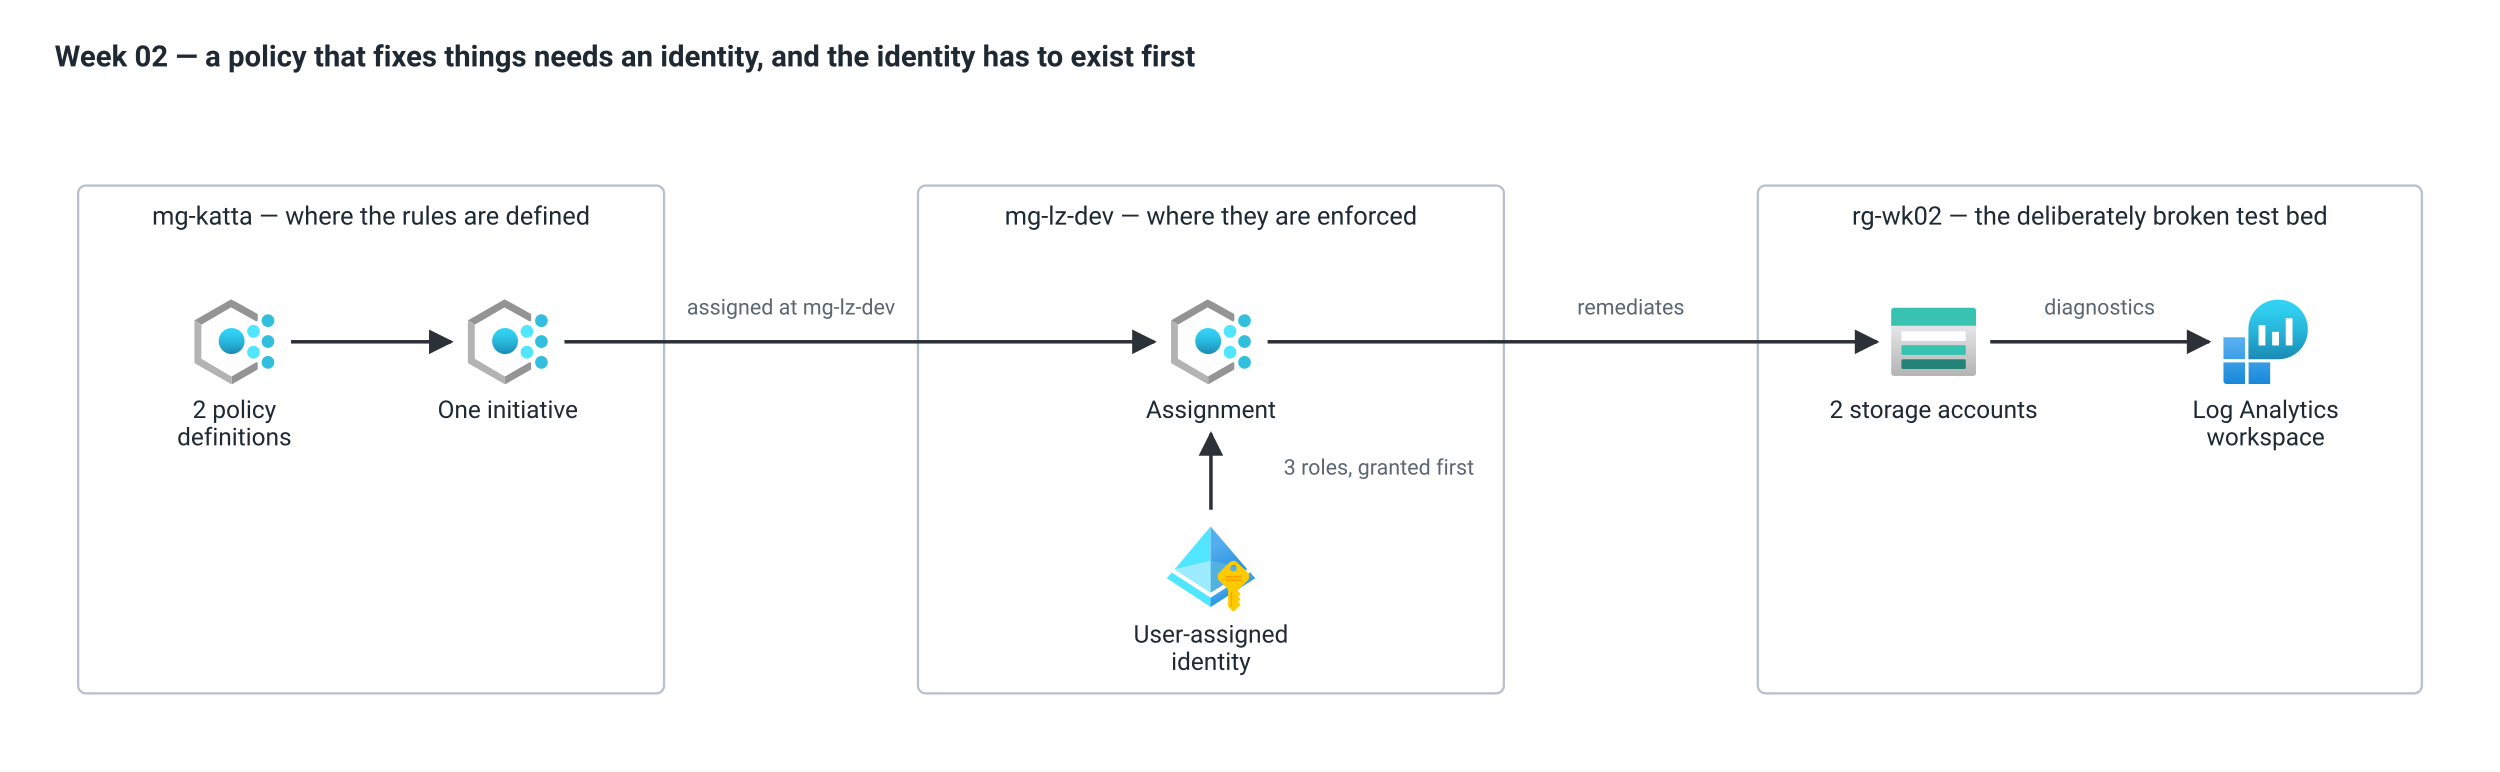
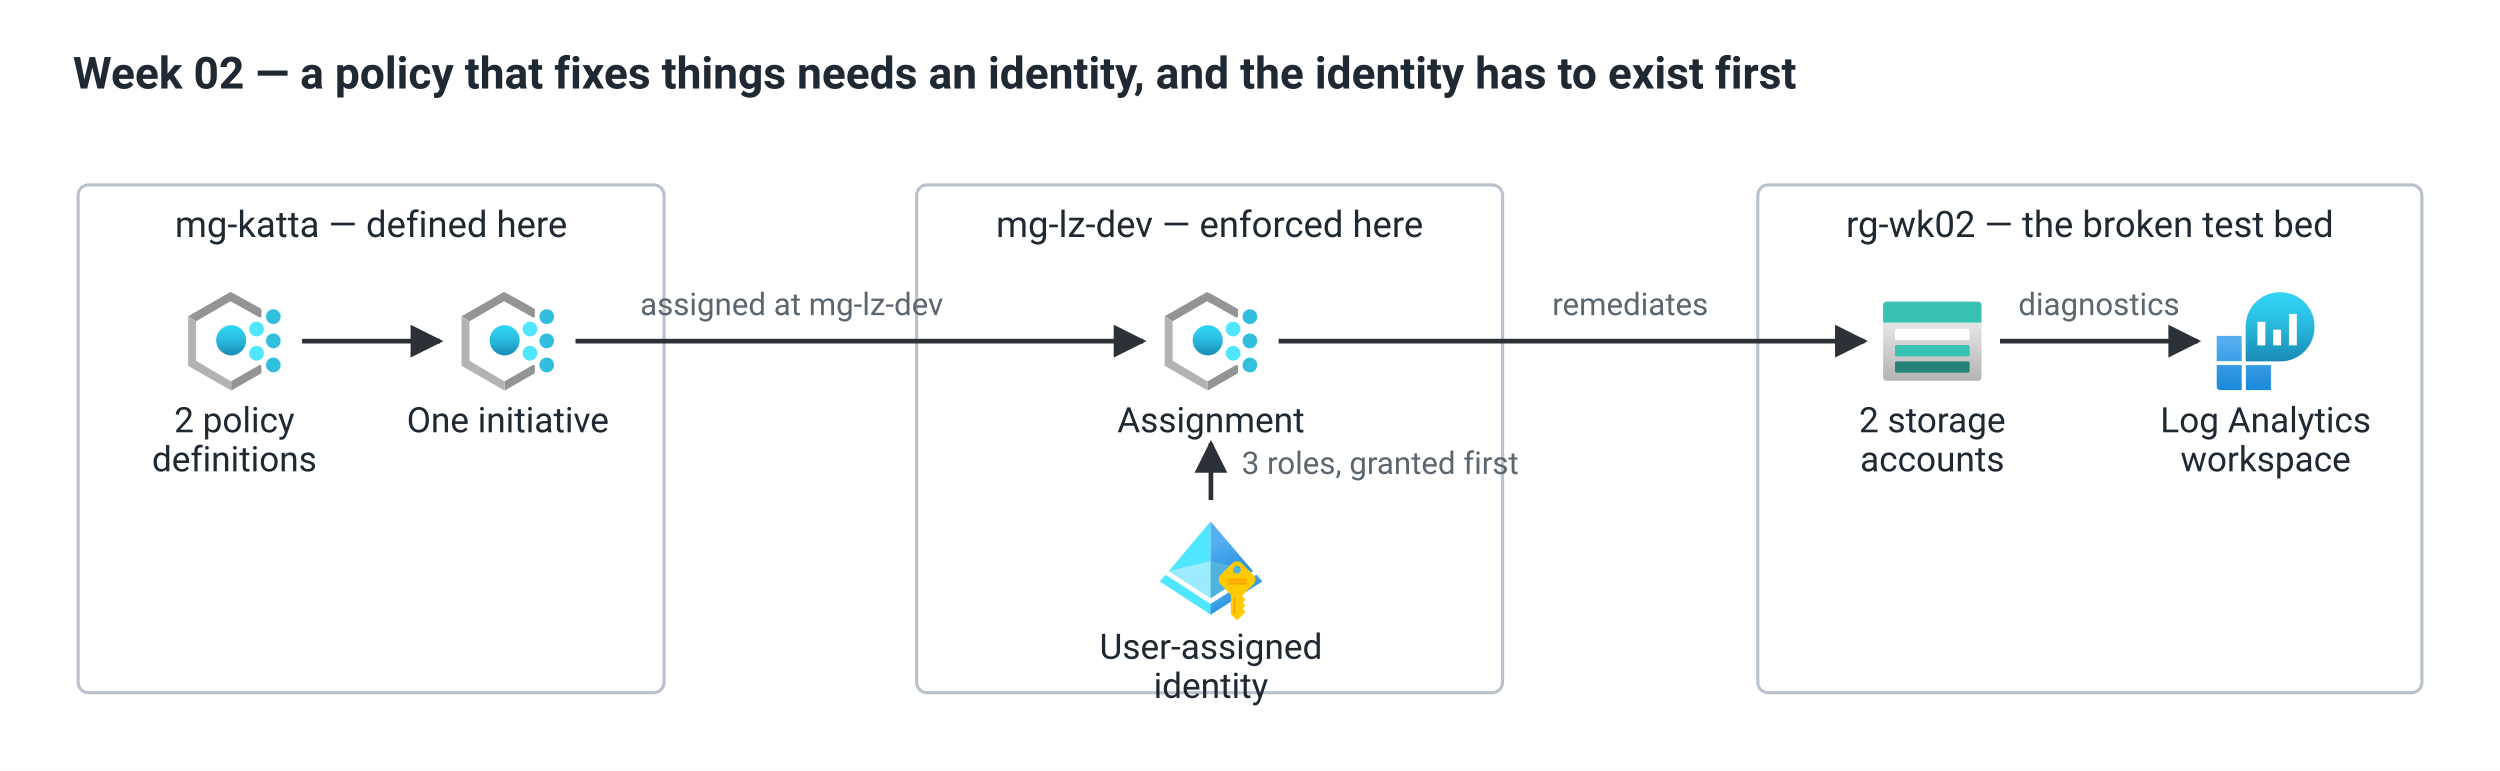
- <svg xmlns="http://www.w3.org/2000/svg" viewBox="0 0 1280 395" width="1280" height="395" role="img" aria-label="Architecture diagram. At the mg-katta management group, two policy definitions — a deployIfNotExists rule and a modify rule — are bundled into one initiative. The initiative is assigned at the mg-lz-dev management group, and that assignment carries a user-assigned managed identity which holds three role assignments at mg-lz-dev. Acting through that identity, remediation reaches the test bed resource group, where two deliberately non-compliant storage accounts have diagnostic settings deployed pointing at a Log Analytics workspace, and inherit a cost-center tag from their resource group.">
+ <svg xmlns="http://www.w3.org/2000/svg" viewBox="0 0 960 296" width="960" height="296" role="img" aria-label="Architecture diagram. At the mg-katta management group, two policy definitions — a deployIfNotExists rule and a modify rule — are bundled into one initiative. The initiative is assigned at the mg-lz-dev management group, and that assignment carries a user-assigned managed identity which holds three role assignments at mg-lz-dev. Acting through that identity, remediation reaches the test bed resource group, where two deliberately non-compliant storage accounts have diagnostic settings deployed pointing at a Log Analytics workspace, and inherit a cost-center tag from their resource group.">
  <defs>
    <marker id="arw" viewBox="0 0 10 10" refX="9" refY="5" markerWidth="7" markerHeight="7" orient="auto-start-reverse">
      <path d="M0,0 L10,5 L0,10 z" fill="#2b3137" />
    </marker>
  </defs>
-   <rect x="0" y="0" width="1280" height="395" fill="#ffffff" />
-   <text x="28" y="34" font-family="-apple-system, BlinkMacSystemFont, Segoe UI, Roboto, Helvetica, Arial, sans-serif" font-size="15" font-weight="700" fill="#1f2933">Week 02 — a policy that fixes things needs an identity, and the identity has to exist first</text>
-   <rect x="40" y="95" width="300" height="260" rx="4" fill="#ffffff" stroke="#b9c2cc" stroke-width="1.2" />
-   <text x="190.0" y="115" font-family="-apple-system, BlinkMacSystemFont, Segoe UI, Roboto, Helvetica, Arial, sans-serif" font-size="13" fill="#1f2933" text-anchor="middle">mg-katta — where the rules are defined</text>
-   <rect x="470" y="95" width="300" height="260" rx="4" fill="#ffffff" stroke="#b9c2cc" stroke-width="1.2" />
-   <text x="620.0" y="115" font-family="-apple-system, BlinkMacSystemFont, Segoe UI, Roboto, Helvetica, Arial, sans-serif" font-size="13" fill="#1f2933" text-anchor="middle">mg-lz-dev — where they are enforced</text>
-   <rect x="900" y="95" width="340" height="260" rx="4" fill="#ffffff" stroke="#b9c2cc" stroke-width="1.2" />
-   <text x="1070.0" y="115" font-family="-apple-system, BlinkMacSystemFont, Segoe UI, Roboto, Helvetica, Arial, sans-serif" font-size="13" fill="#1f2933" text-anchor="middle">rg-wk02 — the deliberately broken test bed</text>
-   <path d="M149.0,175.0 L231.0,175.0" fill="none" stroke="#2b3137" stroke-width="1.8" marker-end="url(#arw)" />
-   <path d="M289.0,175.0 L591.0,175.0" fill="none" stroke="#2b3137" stroke-width="1.8" marker-end="url(#arw)" />
-   <text x="405" y="161" font-family="-apple-system, BlinkMacSystemFont, Segoe UI, Roboto, Helvetica, Arial, sans-serif" font-size="11" fill="#5b6670" text-anchor="middle">assigned at mg-lz-dev</text>
-   <path d="M620.0,261.0 L620.0,222.0" fill="none" stroke="#2b3137" stroke-width="1.8" marker-end="url(#arw)" />
-   <text x="706" y="243" font-family="-apple-system, BlinkMacSystemFont, Segoe UI, Roboto, Helvetica, Arial, sans-serif" font-size="11" fill="#5b6670" text-anchor="middle">3 roles, granted first</text>
-   <path d="M649.0,175.0 L961.0,175.0" fill="none" stroke="#2b3137" stroke-width="1.8" marker-end="url(#arw)" />
-   <text x="835" y="161" font-family="-apple-system, BlinkMacSystemFont, Segoe UI, Roboto, Helvetica, Arial, sans-serif" font-size="11" fill="#5b6670" text-anchor="middle">remediates</text>
-   <path d="M1019.0,175.0 L1131.0,175.0" fill="none" stroke="#2b3137" stroke-width="1.8" marker-end="url(#arw)" />
-   <text x="1075" y="161" font-family="-apple-system, BlinkMacSystemFont, Segoe UI, Roboto, Helvetica, Arial, sans-serif" font-size="11" fill="#5b6670" text-anchor="middle">diagnostics</text>
-   <g transform="translate(97.0,152.0) scale(2.555556)">
+   <rect x="0" y="0" width="960" height="296" fill="#ffffff" />
+   <text x="28" y="34" font-family="-apple-system, BlinkMacSystemFont, Segoe UI, Roboto, Helvetica, Arial, sans-serif" font-size="17" font-weight="700" fill="#1f2933">Week 02 — a policy that fixes things needs an identity, and the identity has to exist first</text>
+   <rect x="30" y="71" width="225" height="195" rx="4" fill="#ffffff" stroke="#b9c2cc" stroke-width="1.2" />
+   <text x="142.5" y="91" font-family="-apple-system, BlinkMacSystemFont, Segoe UI, Roboto, Helvetica, Arial, sans-serif" font-size="14" fill="#1f2933" text-anchor="middle">mg-katta — defined here</text>
+   <rect x="352" y="71" width="225" height="195" rx="4" fill="#ffffff" stroke="#b9c2cc" stroke-width="1.2" />
+   <text x="464.5" y="91" font-family="-apple-system, BlinkMacSystemFont, Segoe UI, Roboto, Helvetica, Arial, sans-serif" font-size="14" fill="#1f2933" text-anchor="middle">mg-lz-dev — enforced here</text>
+   <rect x="675" y="71" width="255" height="195" rx="4" fill="#ffffff" stroke="#b9c2cc" stroke-width="1.2" />
+   <text x="802.5" y="91" font-family="-apple-system, BlinkMacSystemFont, Segoe UI, Roboto, Helvetica, Arial, sans-serif" font-size="14" fill="#1f2933" text-anchor="middle">rg-wk02 — the broken test bed</text>
+   <path d="M116.0,131.0 L169.0,131.0" fill="none" stroke="#2b3137" stroke-width="1.8" marker-end="url(#arw)" />
+   <path d="M221.0,131.0 L439.0,131.0" fill="none" stroke="#2b3137" stroke-width="1.8" marker-end="url(#arw)" />
+   <text x="304" y="121" font-family="-apple-system, BlinkMacSystemFont, Segoe UI, Roboto, Helvetica, Arial, sans-serif" font-size="12" fill="#5b6670" text-anchor="middle">assigned at mg-lz-dev</text>
+   <path d="M465.0,192.0 L465.0,170.2" fill="none" stroke="#2b3137" stroke-width="1.8" marker-end="url(#arw)" />
+   <text x="530" y="182" font-family="-apple-system, BlinkMacSystemFont, Segoe UI, Roboto, Helvetica, Arial, sans-serif" font-size="12" fill="#5b6670" text-anchor="middle">3 roles, granted first</text>
+   <path d="M491.0,131.0 L716.0,131.0" fill="none" stroke="#2b3137" stroke-width="1.8" marker-end="url(#arw)" />
+   <text x="626" y="121" font-family="-apple-system, BlinkMacSystemFont, Segoe UI, Roboto, Helvetica, Arial, sans-serif" font-size="12" fill="#5b6670" text-anchor="middle">remediates</text>
+   <path d="M768.0,131.0 L844.0,131.0" fill="none" stroke="#2b3137" stroke-width="1.8" marker-end="url(#arw)" />
+   <text x="806" y="121" font-family="-apple-system, BlinkMacSystemFont, Segoe UI, Roboto, Helvetica, Arial, sans-serif" font-size="12" fill="#5b6670" text-anchor="middle">diagnostics</text>
+   <g transform="translate(70.0,111.0) scale(2.222222)">
    <defs>
      <linearGradient id="n0i0" x1="8.45" y1="11.47" x2="8.45" y2="6.24" gradientUnits="userSpaceOnUse">
        <stop offset="0" stop-color="#198ab3" />
        <stop offset="0.16" stop-color="#1f9ac2" />
        <stop offset="0.5" stop-color="#29bade" />
        <stop offset="0.8" stop-color="#30cdef" />
        <stop offset="1" stop-color="#32d4f5" />
      </linearGradient>
    </defs>
    <ellipse cx="8.45" cy="8.85" rx="2.6" ry="2.61" fill="url(#n0i0)" />
    <ellipse cx="15.73" cy="4.77" rx="1.27" ry="1.28" fill="#32bedd" />
    <ellipse cx="15.73" cy="8.95" rx="1.27" ry="1.28" fill="#32bedd" />
    <ellipse cx="15.73" cy="13.12" rx="1.27" ry="1.28" fill="#32bedd" />
    <ellipse cx="12.83" cy="6.91" rx="1.27" ry="1.28" fill="#50e6ff" />
    <ellipse cx="12.83" cy="11.09" rx="1.27" ry="1.28" fill="#50e6ff" />
    <path d="M2.41,5.58A.24.24,0,0,1,2.5,5.5L8.32,2.11c.08,0,5,2.78,5,2.78a.24.24,0,0,0,.36-.21V3.59a.24.24,0,0,0-.12-.21S8.4.46,8.33.5L1.11,4.64,1,4.72Z" fill="#949494" />
    <path d="M13.3,13.14,8.56,15.87a.35.35,0,0,1-.11,0v1.6a.2.2,0,0,0,.11,0l5-2.86a.24.24,0,0,0,.12-.2V13.35A.24.24,0,0,0,13.3,13.14Z" fill="#949494" />
    <path d="M8.45,15.9a.31.31,0,0,1-.13,0L2.5,12.47a.22.22,0,0,1-.12-.2V5.7a.27.27,0,0,1,0-.12L1,4.72a.28.28,0,0,0,0,.13v8.27a.24.24,0,0,0,.11.21l7.22,4.14a.24.24,0,0,0,.12,0Z" fill="#b3b3b3" />
  </g>
-   <text x="120" y="214.0" font-family="-apple-system, BlinkMacSystemFont, Segoe UI, Roboto, Helvetica, Arial, sans-serif" font-size="12.5" fill="#1f2933" text-anchor="middle">2 policy</text>
-   <text x="120" y="228.0" font-family="-apple-system, BlinkMacSystemFont, Segoe UI, Roboto, Helvetica, Arial, sans-serif" font-size="12.5" fill="#1f2933" text-anchor="middle">definitions</text>
-   <g transform="translate(237.0,152.0) scale(2.555556)">
+   <text x="90" y="166.0" font-family="-apple-system, BlinkMacSystemFont, Segoe UI, Roboto, Helvetica, Arial, sans-serif" font-size="13.5" fill="#1f2933" text-anchor="middle">2 policy</text>
+   <text x="90" y="181.0" font-family="-apple-system, BlinkMacSystemFont, Segoe UI, Roboto, Helvetica, Arial, sans-serif" font-size="13.5" fill="#1f2933" text-anchor="middle">definitions</text>
+   <g transform="translate(175.0,111.0) scale(2.222222)">
    <defs>
      <linearGradient id="n1i0" x1="8.45" y1="11.47" x2="8.45" y2="6.24" gradientUnits="userSpaceOnUse">
        <stop offset="0" stop-color="#198ab3" />
        <stop offset="0.16" stop-color="#1f9ac2" />
        <stop offset="0.5" stop-color="#29bade" />
        <stop offset="0.8" stop-color="#30cdef" />
        <stop offset="1" stop-color="#32d4f5" />
      </linearGradient>
    </defs>
    <ellipse cx="8.45" cy="8.85" rx="2.6" ry="2.61" fill="url(#n1i0)" />
    <ellipse cx="15.73" cy="4.77" rx="1.27" ry="1.28" fill="#32bedd" />
    <ellipse cx="15.73" cy="8.95" rx="1.27" ry="1.28" fill="#32bedd" />
    <ellipse cx="15.73" cy="13.12" rx="1.27" ry="1.28" fill="#32bedd" />
    <ellipse cx="12.83" cy="6.91" rx="1.27" ry="1.28" fill="#50e6ff" />
    <ellipse cx="12.83" cy="11.09" rx="1.27" ry="1.28" fill="#50e6ff" />
    <path d="M2.41,5.58A.24.24,0,0,1,2.5,5.5L8.32,2.11c.08,0,5,2.78,5,2.78a.24.24,0,0,0,.36-.21V3.59a.24.24,0,0,0-.12-.21S8.4.46,8.33.5L1.11,4.64,1,4.72Z" fill="#949494" />
    <path d="M13.3,13.14,8.56,15.87a.35.35,0,0,1-.11,0v1.6a.2.2,0,0,0,.11,0l5-2.86a.24.24,0,0,0,.12-.2V13.35A.24.24,0,0,0,13.3,13.14Z" fill="#949494" />
    <path d="M8.45,15.9a.31.31,0,0,1-.13,0L2.5,12.47a.22.22,0,0,1-.12-.2V5.7a.27.27,0,0,1,0-.12L1,4.72a.28.28,0,0,0,0,.13v8.27a.24.24,0,0,0,.11.21l7.22,4.14a.24.24,0,0,0,.12,0Z" fill="#b3b3b3" />
  </g>
-   <text x="260" y="214.0" font-family="-apple-system, BlinkMacSystemFont, Segoe UI, Roboto, Helvetica, Arial, sans-serif" font-size="12.5" fill="#1f2933" text-anchor="middle">One initiative</text>
-   <g transform="translate(597.0,152.0) scale(2.555556)">
+   <text x="195" y="166.0" font-family="-apple-system, BlinkMacSystemFont, Segoe UI, Roboto, Helvetica, Arial, sans-serif" font-size="13.5" fill="#1f2933" text-anchor="middle">One initiative</text>
+   <g transform="translate(445.0,111.0) scale(2.222222)">
    <defs>
      <linearGradient id="n2i0" x1="8.45" y1="11.47" x2="8.45" y2="6.24" gradientUnits="userSpaceOnUse">
        <stop offset="0" stop-color="#198ab3" />
        <stop offset="0.16" stop-color="#1f9ac2" />
        <stop offset="0.5" stop-color="#29bade" />
        <stop offset="0.8" stop-color="#30cdef" />
        <stop offset="1" stop-color="#32d4f5" />
      </linearGradient>
    </defs>
    <ellipse cx="8.45" cy="8.85" rx="2.6" ry="2.61" fill="url(#n2i0)" />
    <ellipse cx="15.73" cy="4.77" rx="1.27" ry="1.28" fill="#32bedd" />
    <ellipse cx="15.73" cy="8.95" rx="1.27" ry="1.28" fill="#32bedd" />
    <ellipse cx="15.73" cy="13.12" rx="1.27" ry="1.28" fill="#32bedd" />
    <ellipse cx="12.83" cy="6.91" rx="1.27" ry="1.28" fill="#50e6ff" />
    <ellipse cx="12.83" cy="11.09" rx="1.27" ry="1.28" fill="#50e6ff" />
    <path d="M2.41,5.58A.24.24,0,0,1,2.5,5.5L8.32,2.11c.08,0,5,2.78,5,2.78a.24.24,0,0,0,.36-.21V3.59a.24.24,0,0,0-.12-.21S8.4.46,8.33.5L1.11,4.64,1,4.72Z" fill="#949494" />
    <path d="M13.3,13.14,8.56,15.87a.35.35,0,0,1-.11,0v1.6a.2.2,0,0,0,.11,0l5-2.86a.24.24,0,0,0,.12-.2V13.35A.24.24,0,0,0,13.3,13.14Z" fill="#949494" />
    <path d="M8.45,15.9a.31.31,0,0,1-.13,0L2.5,12.47a.22.22,0,0,1-.12-.2V5.7a.27.27,0,0,1,0-.12L1,4.72a.28.28,0,0,0,0,.13v8.27a.24.24,0,0,0,.11.21l7.22,4.14a.24.24,0,0,0,.12,0Z" fill="#b3b3b3" />
  </g>
-   <text x="620" y="214.0" font-family="-apple-system, BlinkMacSystemFont, Segoe UI, Roboto, Helvetica, Arial, sans-serif" font-size="12.5" fill="#1f2933" text-anchor="middle">Assignment</text>
-   <g transform="translate(597.0,267.0) scale(2.555556)">
+   <text x="465" y="166.0" font-family="-apple-system, BlinkMacSystemFont, Segoe UI, Roboto, Helvetica, Arial, sans-serif" font-size="13.5" fill="#1f2933" text-anchor="middle">Assignment</text>
+   <g transform="translate(445.0,198.0) scale(2.222222)">
    <defs>
      <linearGradient id="n3i3" x1="13.18" y1="13.01" x2="8.63" y2="4.38" gradientUnits="userSpaceOnUse">
        <stop offset="0" stop-color="#1988d9" />
        <stop offset="0.9" stop-color="#54aef0" />
      </linearGradient>
      <linearGradient id="n3i0" x1="11.22" y1="10.5" x2="14.37" y2="15.93" gradientUnits="userSpaceOnUse">
        <stop offset="0.1" stop-color="#54aef0" />
        <stop offset="0.29" stop-color="#4fabee" />
        <stop offset="0.51" stop-color="#41a2e9" />
        <stop offset="0.74" stop-color="#2a93e0" />
        <stop offset="0.88" stop-color="#1988d9" />
      </linearGradient>
    </defs>
    <g>
      <polygon points="1.15 10.22 8.93 15.27 16.85 10.21 17.85 11.36 8.93 17.11 0.15 11.37 1.15 10.22" fill="#50e6ff" />
      <polygon points="1.73 9.58 8.93 1 16.28 9.59 8.93 14.23 1.73 9.58" fill="#fff" />
      <polygon points="8.93 1 8.93 14.23 1.73 9.58 8.93 1" fill="#50e6ff" />
      <polygon points="8.93 1 8.93 14.23 16.28 9.59 8.93 1" fill="url(#n3i3)" />
      <polygon points="8.93 7.83 16.28 9.59 8.93 14.23 8.93 7.83" fill="#53b1e0" />
      <polygon points="8.93 14.23 1.73 9.58 8.93 7.83 8.93 14.23" fill="#9cebff" />
      <polygon points="8.93 17.11 17.85 11.36 16.85 10.21 8.93 15.27 8.93 17.11" fill="url(#n3i0)" />
      <g>
        <path id="n3i4" d="M16.32,11.88a1.16,1.16,0,0,0,0-1.65h0l-2-2a1.16,1.16,0,0,0-1.64,0h0l-2,2a1.18,1.18,0,0,0,0,1.65l1.67,1.67a.32.32,0,0,1,.09.23v3.1a.36.36,0,0,0,.12.28l.76.76a.25.25,0,0,0,.37,0l.73-.73h0l.44-.44a.15.15,0,0,0,0-.21l-.31-.31a.16.16,0,0,1,0-.24l.31-.31a.16.16,0,0,0,0-.22l-.31-.31a.15.15,0,0,1,0-.23l.31-.32a.15.15,0,0,0,0-.21l-.44-.44v-.16ZM13.5,8.71a.66.66,0,1,1-.66.66.66.66,0,0,1,.66-.66Z" fill="#ffca00" />
        <path id="n3i5" d="M13,17h0a.14.14,0,0,0,.24-.11V14.33a.16.16,0,0,0-.06-.13h0a.14.14,0,0,0-.22.13v2.51A.15.15,0,0,0,13,17Z" fill="#ff9300" opacity="0.75" />
        <rect id="n3i1" x="11.9" y="10.9" width="3.29" height="0.39" rx="0.18" fill="#ff9300" opacity="0.75" />
        <rect id="n3i2" x="11.9" y="11.53" width="3.29" height="0.39" rx="0.18" fill="#ff9300" opacity="0.75" />
      </g>
    </g>
  </g>
-   <text x="620" y="329.0" font-family="-apple-system, BlinkMacSystemFont, Segoe UI, Roboto, Helvetica, Arial, sans-serif" font-size="12.5" fill="#1f2933" text-anchor="middle">User-assigned</text>
-   <text x="620" y="343.0" font-family="-apple-system, BlinkMacSystemFont, Segoe UI, Roboto, Helvetica, Arial, sans-serif" font-size="12.5" fill="#1f2933" text-anchor="middle">identity</text>
-   <g transform="translate(967.0,152.0) scale(2.555556)">
+   <text x="465" y="253.0" font-family="-apple-system, BlinkMacSystemFont, Segoe UI, Roboto, Helvetica, Arial, sans-serif" font-size="13.5" fill="#1f2933" text-anchor="middle">User-assigned</text>
+   <text x="465" y="268.0" font-family="-apple-system, BlinkMacSystemFont, Segoe UI, Roboto, Helvetica, Arial, sans-serif" font-size="13.5" fill="#1f2933" text-anchor="middle">identity</text>
+   <g transform="translate(722.0,111.0) scale(2.222222)">
    <defs>
      <linearGradient id="n4i0" x1="9" y1="15.83" x2="9" y2="5.79" gradientUnits="userSpaceOnUse">
        <stop offset="0" stop-color="#b3b3b3" />
        <stop offset="0.26" stop-color="#c1c1c1" />
        <stop offset="1" stop-color="#e6e6e6" />
      </linearGradient>
    </defs>
    <path d="M.5,5.79h17a0,0,0,0,1,0,0v9.48a.57.57,0,0,1-.57.57H1.07a.57.57,0,0,1-.57-.57V5.79A0,0,0,0,1,.5,5.79Z" fill="url(#n4i0)" />
    <path d="M1.07,2.17H16.93a.57.57,0,0,1,.57.57V5.79a0,0,0,0,1,0,0H.5a0,0,0,0,1,0,0V2.73A.57.57,0,0,1,1.07,2.17Z" fill="#37c2b1" />
    <path d="M2.81,6.89H15.18a.27.27,0,0,1,.26.27v1.4a.27.27,0,0,1-.26.27H2.81a.27.27,0,0,1-.26-.27V7.16A.27.27,0,0,1,2.81,6.89Z" fill="#fff" />
    <path d="M2.82,9.68H15.19a.27.27,0,0,1,.26.27v1.41a.27.27,0,0,1-.26.27H2.82a.27.27,0,0,1-.26-.27V10A.27.27,0,0,1,2.82,9.68Z" fill="#37c2b1" />
    <path d="M2.82,12.5H15.19a.27.27,0,0,1,.26.27v1.41a.27.27,0,0,1-.26.27H2.82a.27.27,0,0,1-.26-.27V12.77A.27.27,0,0,1,2.82,12.5Z" fill="#258277" />
  </g>
-   <text x="990" y="214.0" font-family="-apple-system, BlinkMacSystemFont, Segoe UI, Roboto, Helvetica, Arial, sans-serif" font-size="12.5" fill="#1f2933" text-anchor="middle">2 storage accounts</text>
-   <g transform="translate(1137.0,152.0) scale(2.555556)">
+   <text x="742" y="166.0" font-family="-apple-system, BlinkMacSystemFont, Segoe UI, Roboto, Helvetica, Arial, sans-serif" font-size="13.5" fill="#1f2933" text-anchor="middle">2 storage</text>
+   <text x="742" y="181.0" font-family="-apple-system, BlinkMacSystemFont, Segoe UI, Roboto, Helvetica, Arial, sans-serif" font-size="13.5" fill="#1f2933" text-anchor="middle">accounts</text>
+   <g transform="translate(850.0,111.0) scale(2.222222)">
    <defs>
      <linearGradient id="n5i0" x1="5.23" y1="17.45" x2="5.23" y2="8.09" gradientUnits="userSpaceOnUse">
        <stop offset="0" stop-color="#1988d9" />
        <stop offset="0.9" stop-color="#54aef0" />
      </linearGradient>
      <linearGradient id="n5i1" x1="11.5" y1="12.45" x2="11.5" y2="0.55" gradientUnits="userSpaceOnUse">
        <stop offset="0" stop-color="#198ab3" />
        <stop offset="0.01" stop-color="#198bb4" />
        <stop offset="0.44" stop-color="#27b2d7" />
        <stop offset="0.79" stop-color="#2fcbed" />
        <stop offset="1" stop-color="#32d4f5" />
      </linearGradient>
    </defs>
    <path d="M5.59,13.13H9.91v4.32H5.59ZM1.15,17.45H4.87V13.13H.55v3.72A.6.6,0,0,0,1.15,17.45Zm-.6-5H4.87V8.09H.55Z" fill="url(#n5i0)" />
    <path d="M11.5.55a5.89,5.89,0,0,1,5.95,6,5.89,5.89,0,0,1-5.95,5.95H5.55V6.5A5.89,5.89,0,0,1,11.5.55Z" fill-rule="evenodd" fill="url(#n5i1)" />
    <rect x="7.59" y="5.65" width="1.36" height="4.08" fill="#fff" />
    <rect x="10.31" y="7.01" width="1.36" height="2.72" fill="#fff" />
    <rect x="13.03" y="4.29" width="1.36" height="5.44" fill="#fff" />
  </g>
-   <text x="1160" y="214.0" font-family="-apple-system, BlinkMacSystemFont, Segoe UI, Roboto, Helvetica, Arial, sans-serif" font-size="12.5" fill="#1f2933" text-anchor="middle">Log Analytics</text>
-   <text x="1160" y="228.0" font-family="-apple-system, BlinkMacSystemFont, Segoe UI, Roboto, Helvetica, Arial, sans-serif" font-size="12.5" fill="#1f2933" text-anchor="middle">workspace</text>
+   <text x="870" y="166.0" font-family="-apple-system, BlinkMacSystemFont, Segoe UI, Roboto, Helvetica, Arial, sans-serif" font-size="13.5" fill="#1f2933" text-anchor="middle">Log Analytics</text>
+   <text x="870" y="181.0" font-family="-apple-system, BlinkMacSystemFont, Segoe UI, Roboto, Helvetica, Arial, sans-serif" font-size="13.5" fill="#1f2933" text-anchor="middle">workspace</text>
</svg>
